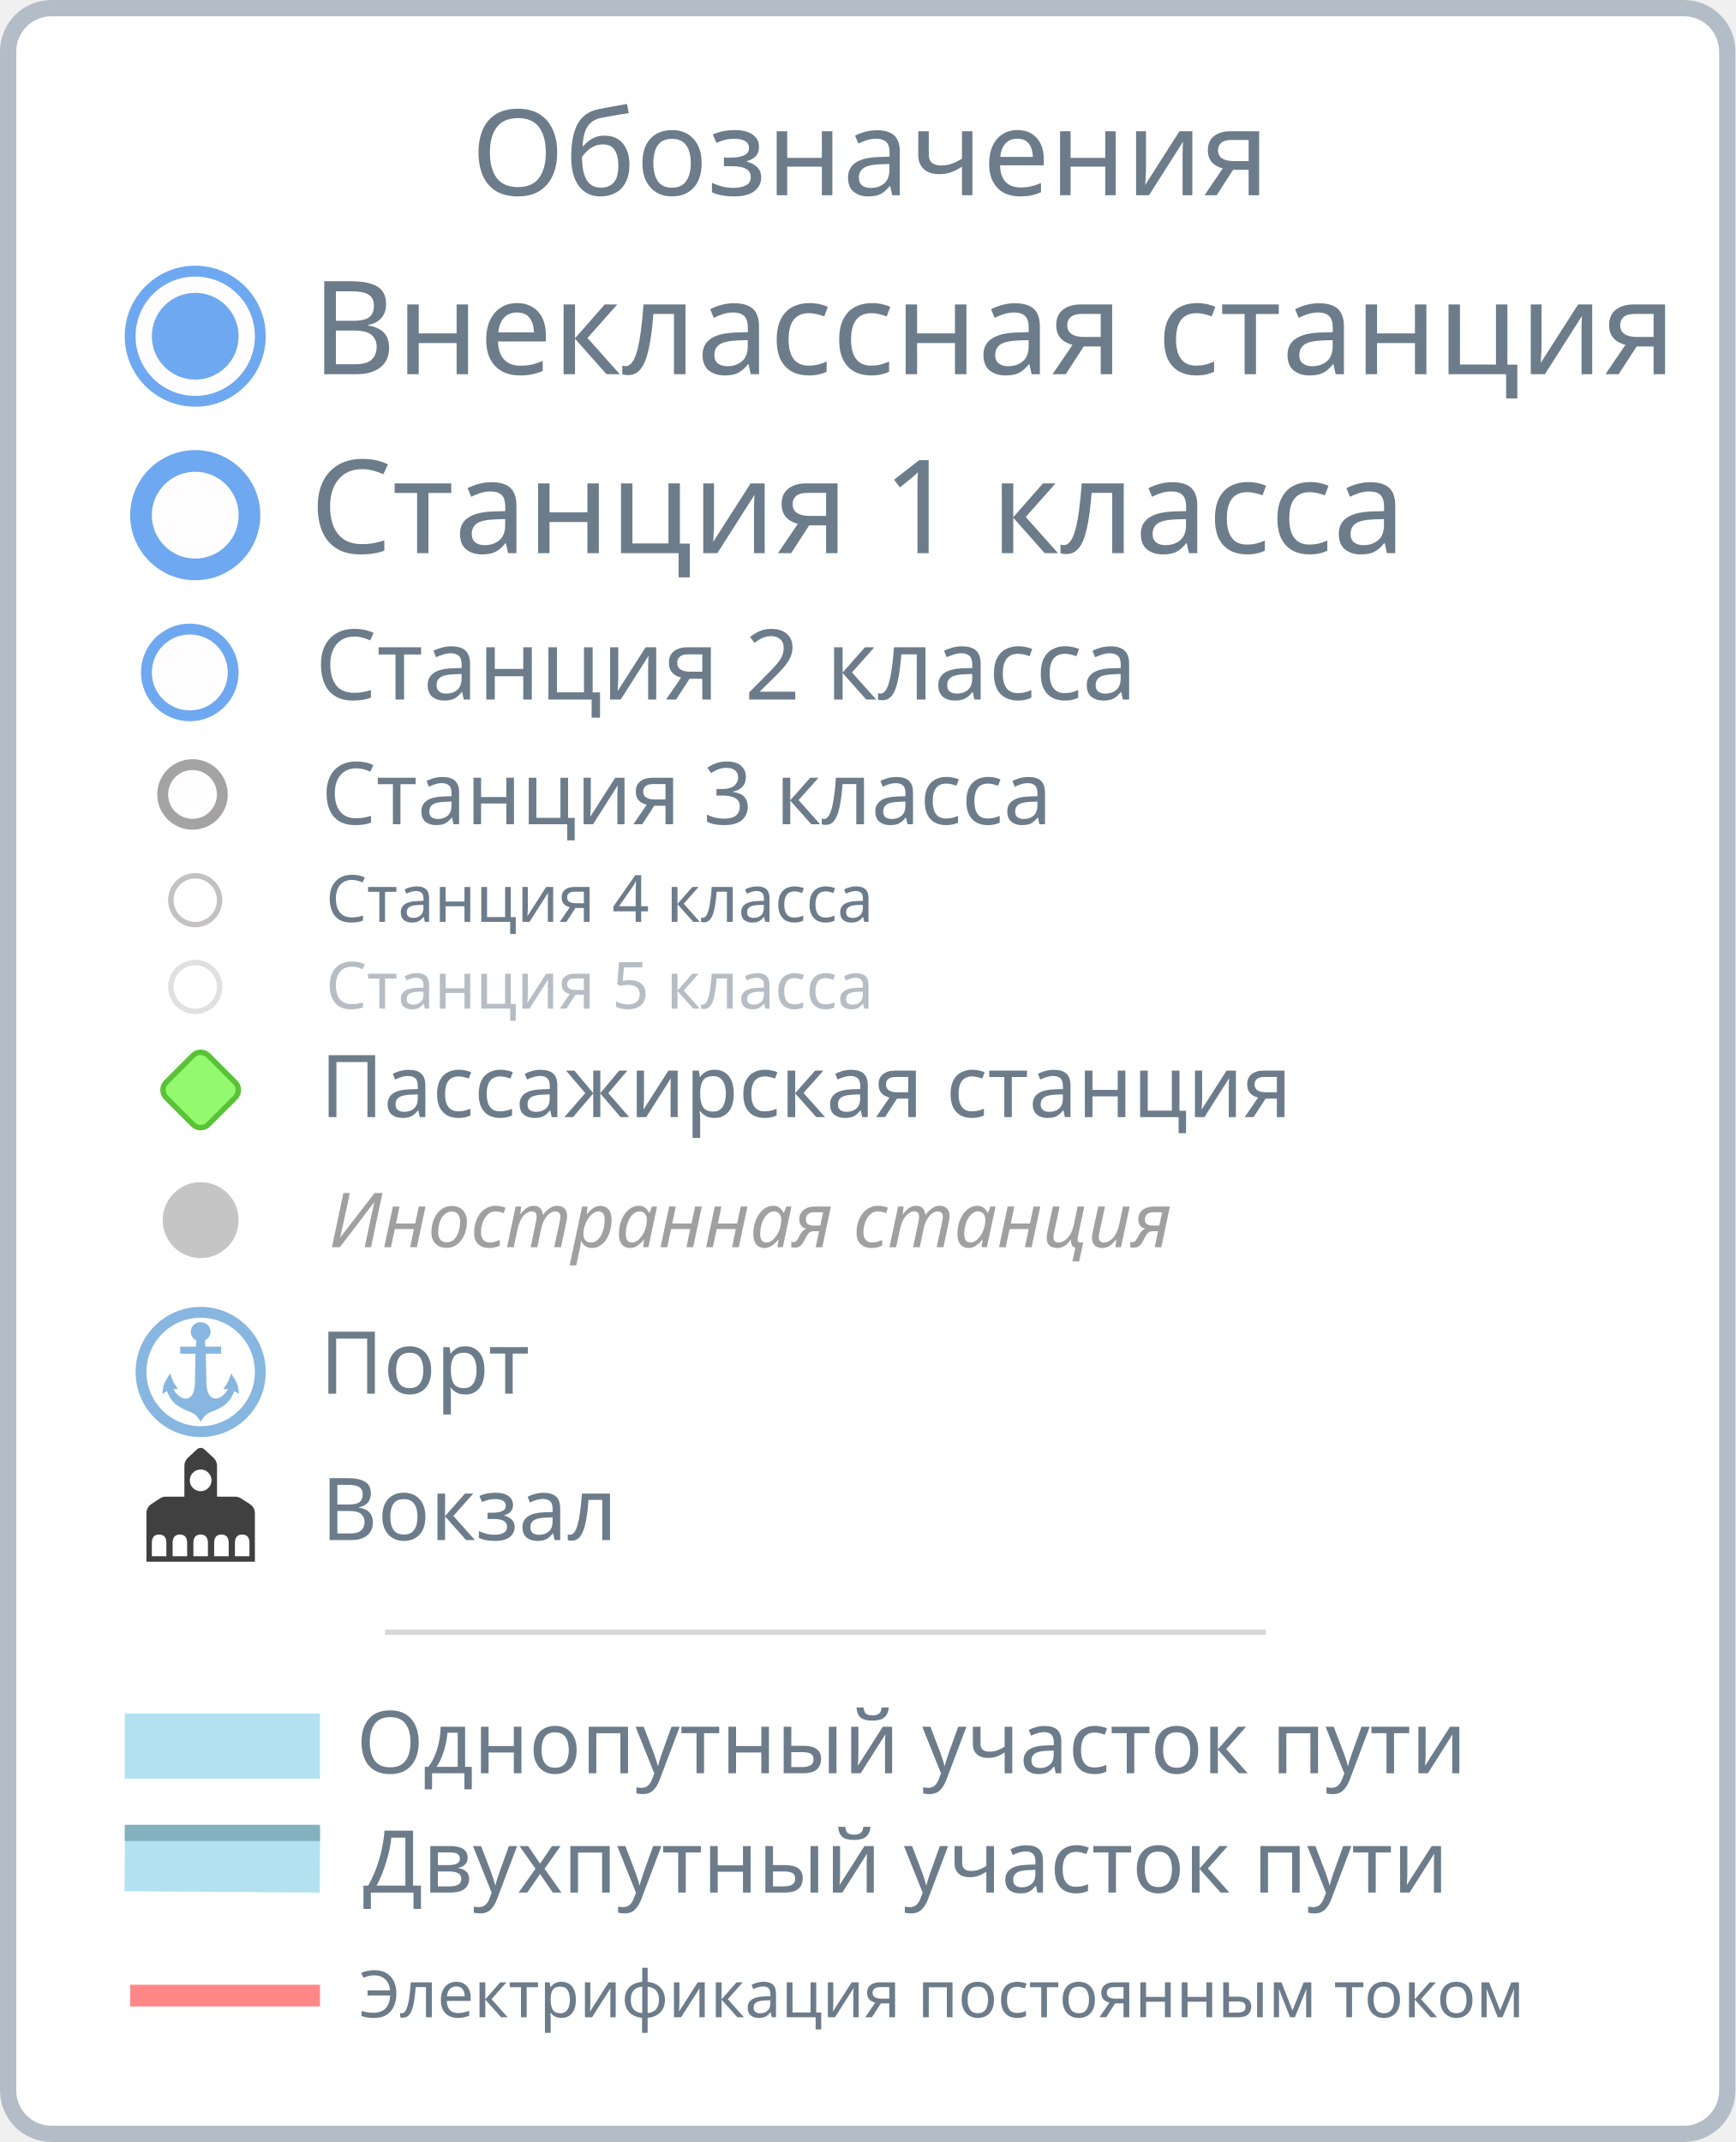
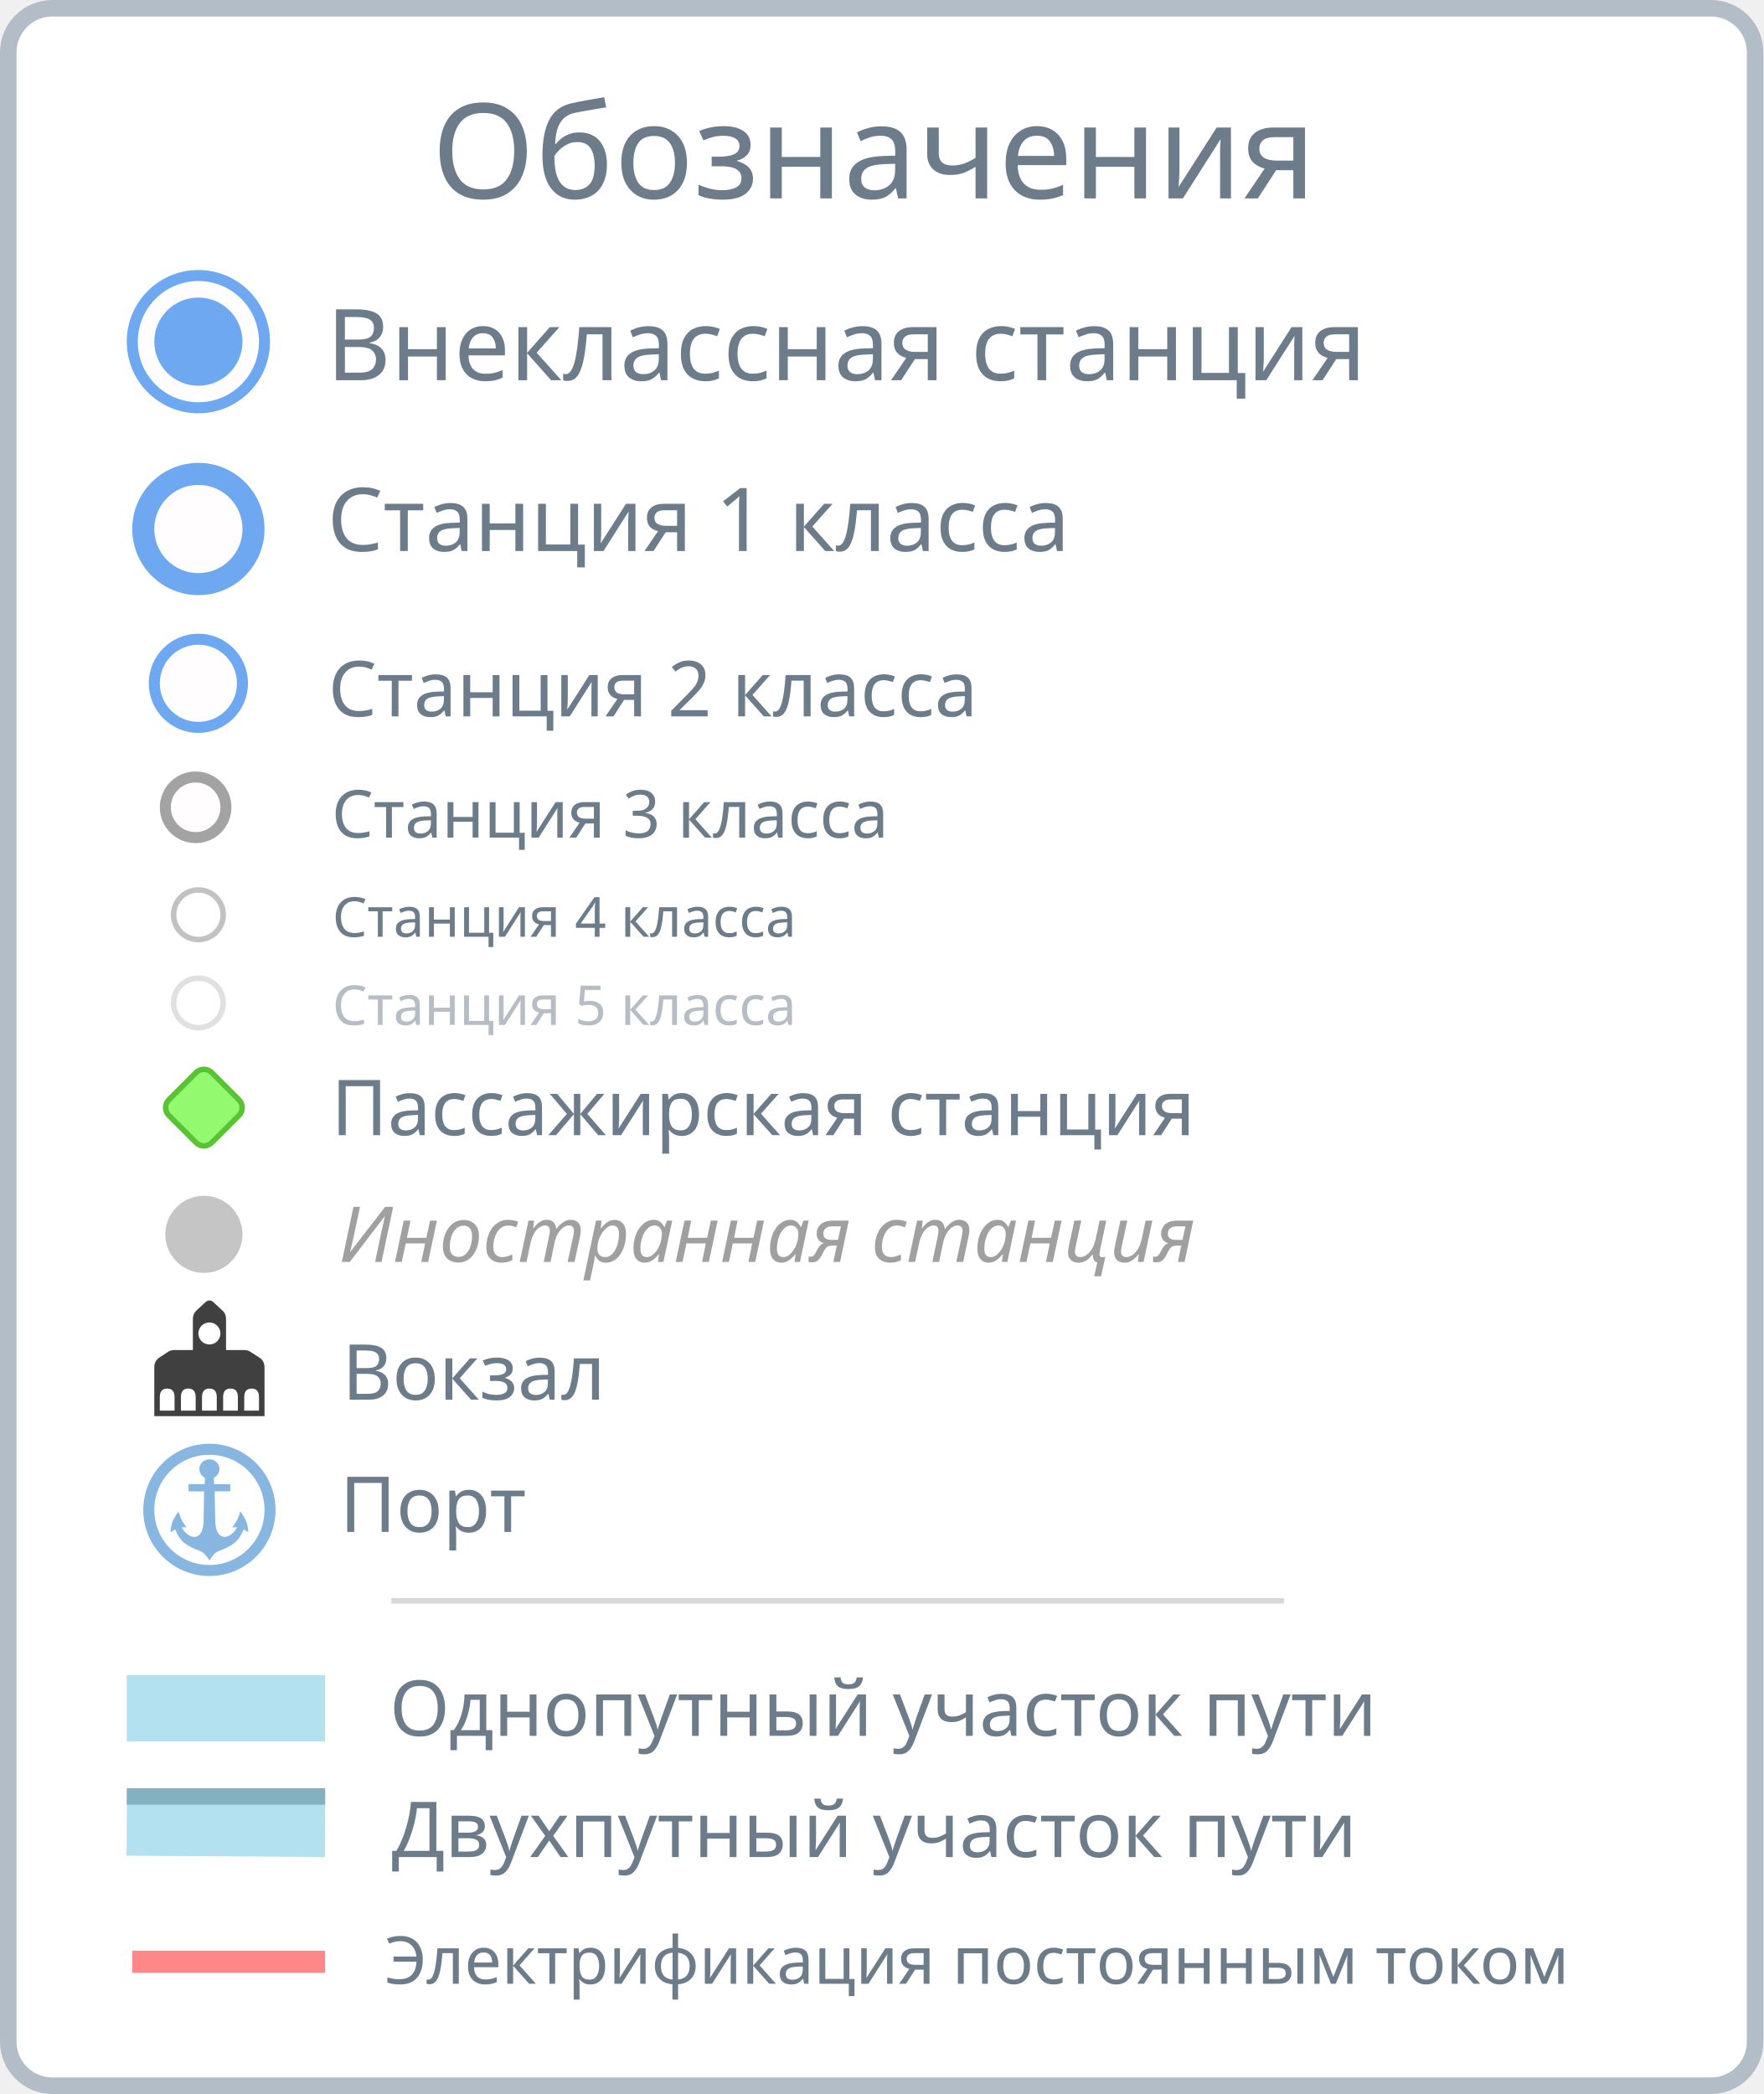
- <svg xmlns="http://www.w3.org/2000/svg" width="320px" height="395px" viewBox="0 0 320 395" version="1.1">
+ <svg xmlns="http://www.w3.org/2000/svg" width="320px" height="380px" viewBox="0 0 320 380" version="1.1">
  <g id="vit_legend" stroke="none" stroke-width="1" fill="none" fill-rule="evenodd">
-     <rect id="Rectangle" stroke="#B3BDC7" stroke-width="3" fill="#FFFFFF" x="1.5" y="1.5" width="317" height="392" rx="8" />
-     <g id="Group-6" transform="translate(24, 360)">
-       <text id="Электрификация-посто" font-family="AvenirNext-Regular, Avenir Next" font-size="12" font-weight="normal" fill="#6D7C8A">
-         <tspan x="42.228" y="12">Электрификация постоянным током</tspan>
+     <rect id="Rectangle" stroke="#B3BDC7" stroke-width="3" fill="#FFFFFF" x="1.5" y="1.5" width="317" height="377" rx="8" />
+     <g id="Group-6" transform="translate(24, 348)">
+       <text id="Электрификация-посто" font-family="Verdana" font-size="12" font-weight="normal" fill="#6D7C8A">
+         <tspan x="45.859" y="12">Электрификация постоянным током</tspan>
      </text>
      <line x1="6.39488462e-13" y1="8" x2="35" y2="8" id="Path-7" stroke="#FF8787" stroke-width="4" />
    </g>
-     <g id="Group-5" transform="translate(23, 333)">
-       <text id="Двухпутный-участок-п" font-family="AvenirNext-Regular, Avenir Next" font-size="16" font-weight="normal" fill="#6D7C8A">
-         <tspan x="43.92" y="16">Двухпутный участок пути</tspan>
+     <g id="Group-5" transform="translate(23, 323)">
+       <text id="Двухпутный-участок-п" font-family="Verdana" font-size="14" font-weight="normal" fill="#6D7C8A">
+         <tspan x="48.088" y="14">Двухпутный участок пути</tspan>
      </text>
-       <g id="Group" transform="translate(0, 4)">
+       <g id="Group" transform="translate(0, 2)">
        <line x1="36" y1="6" x2="0" y2="5.75" id="Path-5" stroke="#B3E1F0" stroke-width="12" />
        <line x1="36" y1="1" x2="1.13686838e-13" y2="1" id="Path-13" stroke="#84B1BF" stroke-width="3" />
      </g>
    </g>
-     <g id="Group-3" transform="translate(23, 311)">
-       <text id="Однопутный-участок-п" font-family="AvenirNext-Regular, Avenir Next" font-size="16" font-weight="normal" fill="#6D7C8A">
-         <tspan x="42.692" y="16">Однопутный участок пути</tspan>
+     <g id="Group-3" transform="translate(23, 301)">
+       <text id="Однопутный-участок-п" font-family="Verdana" font-size="14" font-weight="normal" fill="#6D7C8A">
+         <tspan x="47.686" y="14">Однопутный участок пути</tspan>
      </text>
-       <line x1="36" y1="11" x2="0" y2="11" id="Path-5" stroke="#B3E1F0" stroke-width="12" />
+       <line x1="36" y1="9" x2="0" y2="9" id="Path-5" stroke="#B3E1F0" stroke-width="12" />
    </g>
-     <g id="Group-4" transform="translate(23, 45)">
-       <g id="st_" transform="translate(1, 33)">
-         <text id="Станция-1-класса" font-family="AvenirNext-Regular, Avenir Next" font-size="24" font-weight="normal" fill="#6D7C8A">
-           <tspan x="33.116" y="24">Станция 1 класса</tspan>
+     <g id="Group-4" transform="translate(23, 49)">
+       <g id="st_" transform="translate(1, 35)">
+         <text id="Станция-1-класса" font-family="Verdana" font-size="16" font-weight="normal" fill="#6D7C8A">
+           <tspan x="35.402" y="16">Станция 1 класса</tspan>
        </text>
-         <g id="st" transform="translate(0, 5)" fill="#FFFDFD" stroke="#6EA8F0" stroke-width="4">
+         <g id="st" fill="#FFFDFD" stroke="#6EA8F0" stroke-width="4">
          <circle id="Oval" cx="12" cy="12" r="10" />
        </g>
      </g>
      <g id="st_" transform="translate(3, 66)">
-         <g id="st" transform="translate(0, 4)" fill="#FFFDFD" stroke="#6EA8F0" stroke-width="2">
+         <g id="st" transform="translate(1, 0)" fill="#FFFDFD" stroke="#6EA8F0" stroke-width="2">
          <circle id="Oval" cx="9" cy="9" r="8" />
        </g>
-         <text id="Станция-2-класса" font-family="AvenirNext-Regular, Avenir Next" font-size="18" font-weight="normal" fill="#6D7C8A">
-           <tspan x="32.087" y="18">Станция 2 класса</tspan>
+         <text id="Станция-2-класса" font-family="Verdana" font-size="14" font-weight="normal" fill="#6D7C8A">
+           <tspan x="33.54" y="15">Станция 2 класса</tspan>
        </text>
      </g>
      <g id="st_" transform="translate(6, 91)">
-         <g id="st" transform="translate(0, 4)" fill="#FFFDFD" stroke="#A3A3A3" stroke-width="2">
+         <g id="st" fill="#FFFDFD" stroke="#A3A3A3" stroke-width="2">
          <circle id="Oval" cx="6.5" cy="6.5" r="5.5" />
        </g>
-         <text id="Станция-3-класса" font-family="AvenirNext-Regular, Avenir Next" font-size="16" font-weight="normal" fill="#6D7C8A">
-           <tspan x="30.244" y="16">Станция 3 класса</tspan>
+         <text id="Станция-3-класса" font-family="Verdana" font-size="12" font-weight="normal" fill="#6D7C8A">
+           <tspan x="31.177" y="12">Станция 3 класса</tspan>
        </text>
      </g>
-       <g id="st_" transform="translate(8, 113)">
-         <g id="st" transform="translate(0, 3)" fill="#FFFFFF" stroke="#C3C1C1">
+       <g id="st_" transform="translate(8, 111)">
+         <g id="st" transform="translate(0, 1)" fill="#FFFFFF" stroke="#C3C1C1">
          <circle id="Oval" transform="translate(5, 5) scale(-1, 1) translate(-5, -5) " cx="5" cy="5" r="4.5" />
        </g>
-         <text id="Станция-4-класса" font-family="AvenirNext-Regular, Avenir Next" font-size="12" font-weight="normal" fill="#6D7C8A">
-           <tspan x="29.058" y="12">Станция 4 класса</tspan>
+         <text id="Станция-4-класса" font-family="Verdana" font-size="10" font-weight="normal" fill="#6D7C8A">
+           <tspan x="29.314" y="10">Станция 4 класса </tspan>
        </text>
      </g>
-       <g id="st_" opacity="0.502" transform="translate(8, 129)">
-         <g id="st" transform="translate(0, 3)" fill="#FFFFFF" stroke="#C3C1C1">
+       <g id="st_" opacity="0.502" transform="translate(8, 127)">
+         <g id="st" transform="translate(0, 1)" fill="#FFFFFF" stroke="#C3C1C1">
          <circle id="Oval" transform="translate(5, 5) scale(-1, 1) translate(-5, -5) " cx="5" cy="5" r="4.5" />
        </g>
-         <text id="Станция-5-класса" font-family="AvenirNext-Regular, Avenir Next" font-size="12" font-weight="normal" fill="#6D7C8A">
-           <tspan x="29.058" y="12">Станция 5 класса</tspan>
+         <text id="Станция-5-класса" font-family="Verdana" font-size="10" font-weight="normal" fill="#6D7C8A">
+           <tspan x="29.314" y="10">Станция 5 класса</tspan>
        </text>
      </g>
      <g id="st_">
-         <text id="Внеклассная-станция" font-family="AvenirNext-Regular, Avenir Next" font-size="24" font-weight="normal" fill="#6D7C8A">
-           <tspan x="34.452" y="24">Внеклассная станция</tspan>
+         <text id="Внеклассная-станция" font-family="Verdana" font-size="18" font-weight="normal" fill="#6D7C8A">
+           <tspan x="36.23" y="20">Внеклассная станция</tspan>
        </text>
-         <g id="st" transform="translate(0, 4)">
+         <g id="st">
          <circle id="Oval" stroke="#6EA8F0" stroke-width="2" fill="#FFFDFD" cx="13" cy="13" r="12" />
          <circle id="Oval" fill="#6EA8F0" cx="13" cy="13" r="8" />
        </g>
      </g>
-       <g id="Group-2" transform="translate(5, 145)">
-         <rect id="Rectangle" stroke="#5AC237" fill="#93FA6F" transform="translate(9, 11) rotate(-45) translate(-9, -11) " x="3.5" y="5.5" width="11" height="11" rx="2" />
-         <text id="Пассажирская-станция" font-family="AvenirNext-Regular, Avenir Next" font-size="16" font-weight="normal" fill="#6D7C8A">
-           <tspan x="31.052" y="16">Пассажирская станция</tspan>
+       <g id="Group-2" transform="translate(5, 143)">
+         <rect id="Rectangle" stroke="#5AC237" fill="#93FA6F" transform="translate(9, 9) rotate(-45) translate(-9, -9) " x="3.5" y="3.5" width="11" height="11" rx="2" />
+         <text id="Пассажирская-станция" font-family="Verdana" font-size="14" font-weight="normal" fill="#6D7C8A">
+           <tspan x="32.115" y="14">Пассажирская станция</tspan>
        </text>
      </g>
-       <g id="port" transform="translate(2, 196)">
-         <circle id="Oval" stroke="#87B6E0" stroke-width="2" fill="#FFFFFF" cx="12" cy="12" r="11" />
-         <path d="M11.999,2.824 C13.009,2.824 13.828,3.61 13.828,4.581 C13.828,5.272 13.414,5.869 12.811,6.157 L12.85,7.321 L15.779,7.321 L15.779,8.636 L12.956,8.636 L13.067,14.322 C13.127,14.927 13.204,15.368 13.3,15.644 C13.395,15.92 13.525,16.164 13.688,16.376 C13.936,16.65 14.197,16.818 14.472,16.88 C14.747,16.942 15.099,16.89 15.529,16.722 C15.939,16.462 16.235,16.238 16.415,16.051 C16.596,15.863 16.804,15.566 17.04,15.157 L17.04,15.157 L16.165,15.157 C16.576,14.601 16.867,14.151 17.04,13.809 C17.212,13.466 17.405,12.952 17.619,12.267 C18.195,13.127 18.565,13.773 18.729,14.205 C18.893,14.637 19.003,15.252 19.059,16.051 L19.059,16.051 L18.2,15.538 C17.925,16.31 17.538,16.975 17.04,17.535 C16.541,18.095 15.722,18.621 14.584,19.115 C13.862,19.364 13.356,19.604 13.067,19.835 C12.777,20.065 12.421,20.513 11.999,21.176 L11.999,21.176 L11.999,21.172 L11.863,20.961 C11.5,20.414 11.191,20.038 10.933,19.832 C10.644,19.602 10.138,19.362 9.416,19.113 C8.278,18.619 7.459,18.093 6.96,17.533 C6.462,16.973 6.075,16.307 5.8,15.536 L4.941,16.048 C4.997,15.25 5.107,14.635 5.271,14.203 C5.435,13.771 5.805,13.125 6.381,12.265 C6.595,12.95 6.788,13.464 6.96,13.806 C7.133,14.149 7.424,14.599 7.835,15.155 L6.96,15.155 C7.196,15.563 7.404,15.861 7.585,16.048 C7.765,16.236 8.061,16.459 8.471,16.72 C8.901,16.888 9.253,16.94 9.528,16.878 C9.803,16.816 10.064,16.648 10.312,16.374 C10.475,16.162 10.605,15.918 10.7,15.642 C10.796,15.366 10.873,14.925 10.933,14.32 L11.044,8.634 L8.221,8.634 L8.221,7.319 L11.15,7.319 L11.189,6.158 C10.586,5.871 10.171,5.272 10.171,4.581 C10.171,3.61 10.989,2.824 11.999,2.824 Z" id="Combined-Shape" fill="#87B6E0" transform="translate(12, 12) scale(-1, 1) translate(-12, -12) " />
-       </g>
-       <text id="Порт" font-family="AvenirNext-Regular, Avenir Next" font-size="16" font-weight="normal" fill="#6D7C8A">
-         <tspan x="36" y="212">Порт</tspan>
-       </text>
-       <g id="zd_vkz" transform="translate(4, 222)" fill="#404040">
-         <path d="M10.68,0.264 L12.377,1.827 C12.788,2.205 13.022,2.739 13.022,3.298 L13.022,14.993 L7,14.993 L7,3.294 C7,2.737 7.232,2.206 7.64,1.827 L9.322,0.267 C9.705,-0.088 10.296,-0.089 10.68,0.264 Z M10,3.985 C8.895,3.985 8,4.88 8,5.985 C8,7.089 8.895,7.985 10,7.985 C11.105,7.985 12,7.089 12,5.985 C12,4.88 11.105,3.985 10,3.985 Z" id="Combined-Shape" />
-         <path d="M16.356,8.993 C16.739,8.993 17.114,9.103 17.437,9.31 L19.08,10.366 C19.654,10.733 20,11.368 20,12.049 L20,20.993 L0,20.993 L0,12.035 C-3.04544406e-16,11.362 0.339,10.733 0.902,10.363 L2.489,9.322 C2.815,9.107 3.197,8.993 3.587,8.993 L16.356,8.993 Z M2.339,15.985 C1.446,15.985 1,16.503 1,17.539 L1,17.539 L1,19.985 L3.678,19.985 L3.678,17.539 C3.678,16.503 3.231,15.985 2.339,15.985 Z M17.659,15.985 C16.766,15.985 16.32,16.503 16.32,17.539 L16.32,17.539 L16.32,19.985 L18.998,19.985 L18.998,17.539 C18.998,16.503 18.551,15.985 17.659,15.985 Z M6.169,15.985 C5.276,15.985 4.83,16.503 4.83,17.539 L4.83,17.539 L4.83,19.985 L7.508,19.985 L7.508,17.539 C7.508,16.503 7.061,15.985 6.169,15.985 Z M13.829,15.985 C12.936,15.985 12.49,16.503 12.49,17.539 L12.49,17.539 L12.49,19.985 L15.168,19.985 L15.168,17.539 C15.168,16.503 14.721,15.985 13.829,15.985 Z M9.999,15.985 C9.106,15.985 8.66,16.503 8.66,17.539 L8.66,17.539 L8.66,19.985 L11.338,19.985 L11.338,17.539 C11.338,16.503 10.891,15.985 9.999,15.985 Z" id="Combined-Shape" />
-       </g>
-       <text id="Вокзал" font-family="AvenirNext-Regular, Avenir Next" font-size="16" font-weight="normal" fill="#6D7C8A">
-         <tspan x="36.228" y="239">Вокзал</tspan>
-       </text>
-       <g id="st_" transform="translate(7, 171)">
-         <text id="Иностранная-станция" font-family="AvenirNext-Italic, Avenir Next" font-size="14" font-style="italic" font-weight="normal" fill="#A0A0A0">
-           <tspan x="30.633" y="14">Иностранная станция</tspan>
+       <g id="st_" transform="translate(7, 166)">
+         <text id="Иностранная-станция" font-family="Verdana-Italic, Verdana" font-size="14" font-style="italic" font-weight="normal" fill="#A0A0A0">
+           <tspan x="31.458" y="14">Иностранная станция</tspan>
        </text>
        <g id="st" transform="translate(0, 2)" fill="#C5C5C5">
          <circle id="Oval" cx="7" cy="7" r="7" />
        </g>
      </g>
+       <g id="zd_vkz" transform="translate(5, 187)" fill="#404040">
+         <path d="M10.68,0.264 L12.377,1.827 C12.788,2.205 13.022,2.739 13.022,3.298 L13.022,14.993 L7,14.993 L7,3.294 C7,2.737 7.232,2.206 7.64,1.827 L9.322,0.267 C9.705,-0.088 10.296,-0.089 10.68,0.264 Z M10,3.985 C8.895,3.985 8,4.88 8,5.985 C8,7.089 8.895,7.985 10,7.985 C11.105,7.985 12,7.089 12,5.985 C12,4.88 11.105,3.985 10,3.985 Z" id="Combined-Shape" />
+         <path d="M16.356,8.993 C16.739,8.993 17.114,9.103 17.437,9.31 L19.08,10.366 C19.654,10.733 20,11.368 20,12.049 L20,20.993 L0,20.993 L0,12.035 C-3.04544406e-16,11.362 0.339,10.733 0.902,10.363 L2.489,9.322 C2.815,9.107 3.197,8.993 3.587,8.993 L16.356,8.993 Z M2.339,15.985 C1.446,15.985 1,16.503 1,17.539 L1,17.539 L1,19.985 L3.678,19.985 L3.678,17.539 C3.678,16.503 3.231,15.985 2.339,15.985 Z M17.659,15.985 C16.766,15.985 16.32,16.503 16.32,17.539 L16.32,17.539 L16.32,19.985 L18.998,19.985 L18.998,17.539 C18.998,16.503 18.551,15.985 17.659,15.985 Z M6.169,15.985 C5.276,15.985 4.83,16.503 4.83,17.539 L4.83,17.539 L4.83,19.985 L7.508,19.985 L7.508,17.539 C7.508,16.503 7.061,15.985 6.169,15.985 Z M13.829,15.985 C12.936,15.985 12.49,16.503 12.49,17.539 L12.49,17.539 L12.49,19.985 L15.168,19.985 L15.168,17.539 C15.168,16.503 14.721,15.985 13.829,15.985 Z M9.999,15.985 C9.106,15.985 8.66,16.503 8.66,17.539 L8.66,17.539 L8.66,19.985 L11.338,19.985 L11.338,17.539 C11.338,16.503 10.891,15.985 9.999,15.985 Z" id="Combined-Shape" />
+       </g>
+       <text id="Вокзал" font-family="Verdana" font-size="14" font-weight="normal" fill="#6D7C8A">
+         <tspan x="39.091" y="205">Вокзал</tspan>
+       </text>
+       <g id="port" transform="translate(3, 213)">
+         <circle id="Oval" stroke="#87B6E0" stroke-width="2" fill="#FFFFFF" cx="12" cy="12" r="11" />
+         <path d="M11.999,2.824 C13.009,2.824 13.828,3.61 13.828,4.581 C13.828,5.272 13.414,5.869 12.811,6.157 L12.85,7.321 L15.779,7.321 L15.779,8.636 L12.956,8.636 L13.067,14.322 C13.127,14.927 13.204,15.368 13.3,15.644 C13.395,15.92 13.525,16.164 13.688,16.376 C13.936,16.65 14.197,16.818 14.472,16.88 C14.747,16.942 15.099,16.89 15.529,16.722 C15.939,16.462 16.235,16.238 16.415,16.051 C16.596,15.863 16.804,15.566 17.04,15.157 L17.04,15.157 L16.165,15.157 C16.576,14.601 16.867,14.151 17.04,13.809 C17.212,13.466 17.405,12.952 17.619,12.267 C18.195,13.127 18.565,13.773 18.729,14.205 C18.893,14.637 19.003,15.252 19.059,16.051 L19.059,16.051 L18.2,15.538 C17.925,16.31 17.538,16.975 17.04,17.535 C16.541,18.095 15.722,18.621 14.584,19.115 C13.862,19.364 13.356,19.604 13.067,19.835 C12.777,20.065 12.421,20.513 11.999,21.176 L11.999,21.176 L11.999,21.172 L11.863,20.961 C11.5,20.414 11.191,20.038 10.933,19.832 C10.644,19.602 10.138,19.362 9.416,19.113 C8.278,18.619 7.459,18.093 6.96,17.533 C6.462,16.973 6.075,16.307 5.8,15.536 L4.941,16.048 C4.997,15.25 5.107,14.635 5.271,14.203 C5.435,13.771 5.805,13.125 6.381,12.265 C6.595,12.95 6.788,13.464 6.96,13.806 C7.133,14.149 7.424,14.599 7.835,15.155 L6.96,15.155 C7.196,15.563 7.404,15.861 7.585,16.048 C7.765,16.236 8.061,16.459 8.471,16.72 C8.901,16.888 9.253,16.94 9.528,16.878 C9.803,16.816 10.064,16.648 10.312,16.374 C10.475,16.162 10.605,15.918 10.7,15.642 C10.796,15.366 10.873,14.925 10.933,14.32 L11.044,8.634 L8.221,8.634 L8.221,7.319 L11.15,7.319 L11.189,6.158 C10.586,5.871 10.171,5.272 10.171,4.581 C10.171,3.61 10.989,2.824 11.999,2.824 Z" id="Combined-Shape" fill="#87B6E0" transform="translate(12, 12) scale(-1, 1) translate(-12, -12) " />
+       </g>
+       <text id="Порт" font-family="Verdana" font-size="14" font-weight="normal" fill="#6D7C8A">
+         <tspan x="38.657" y="229">Порт</tspan>
+       </text>
    </g>
-     <text id="Обозначения" font-family="AvenirNext-DemiBold, Avenir Next" font-size="22" font-weight="500" fill="#6D7C8A">
-       <tspan x="86.894" y="36">Обозначения</tspan>
+     <text id="Обозначения" font-family="Verdana" font-size="24" font-weight="normal" fill="#6D7C8A">
+       <tspan x="78.316" y="36">Обозначения</tspan>
    </text>
-     <line x1="233.445" y1="301" x2="71" y2="301" id="Path-140" stroke="#D9D7D7" />
+     <line x1="233" y1="290.5" x2="71" y2="290.5" id="Path-140" stroke="#D9D7D7" />
  </g>
</svg>
